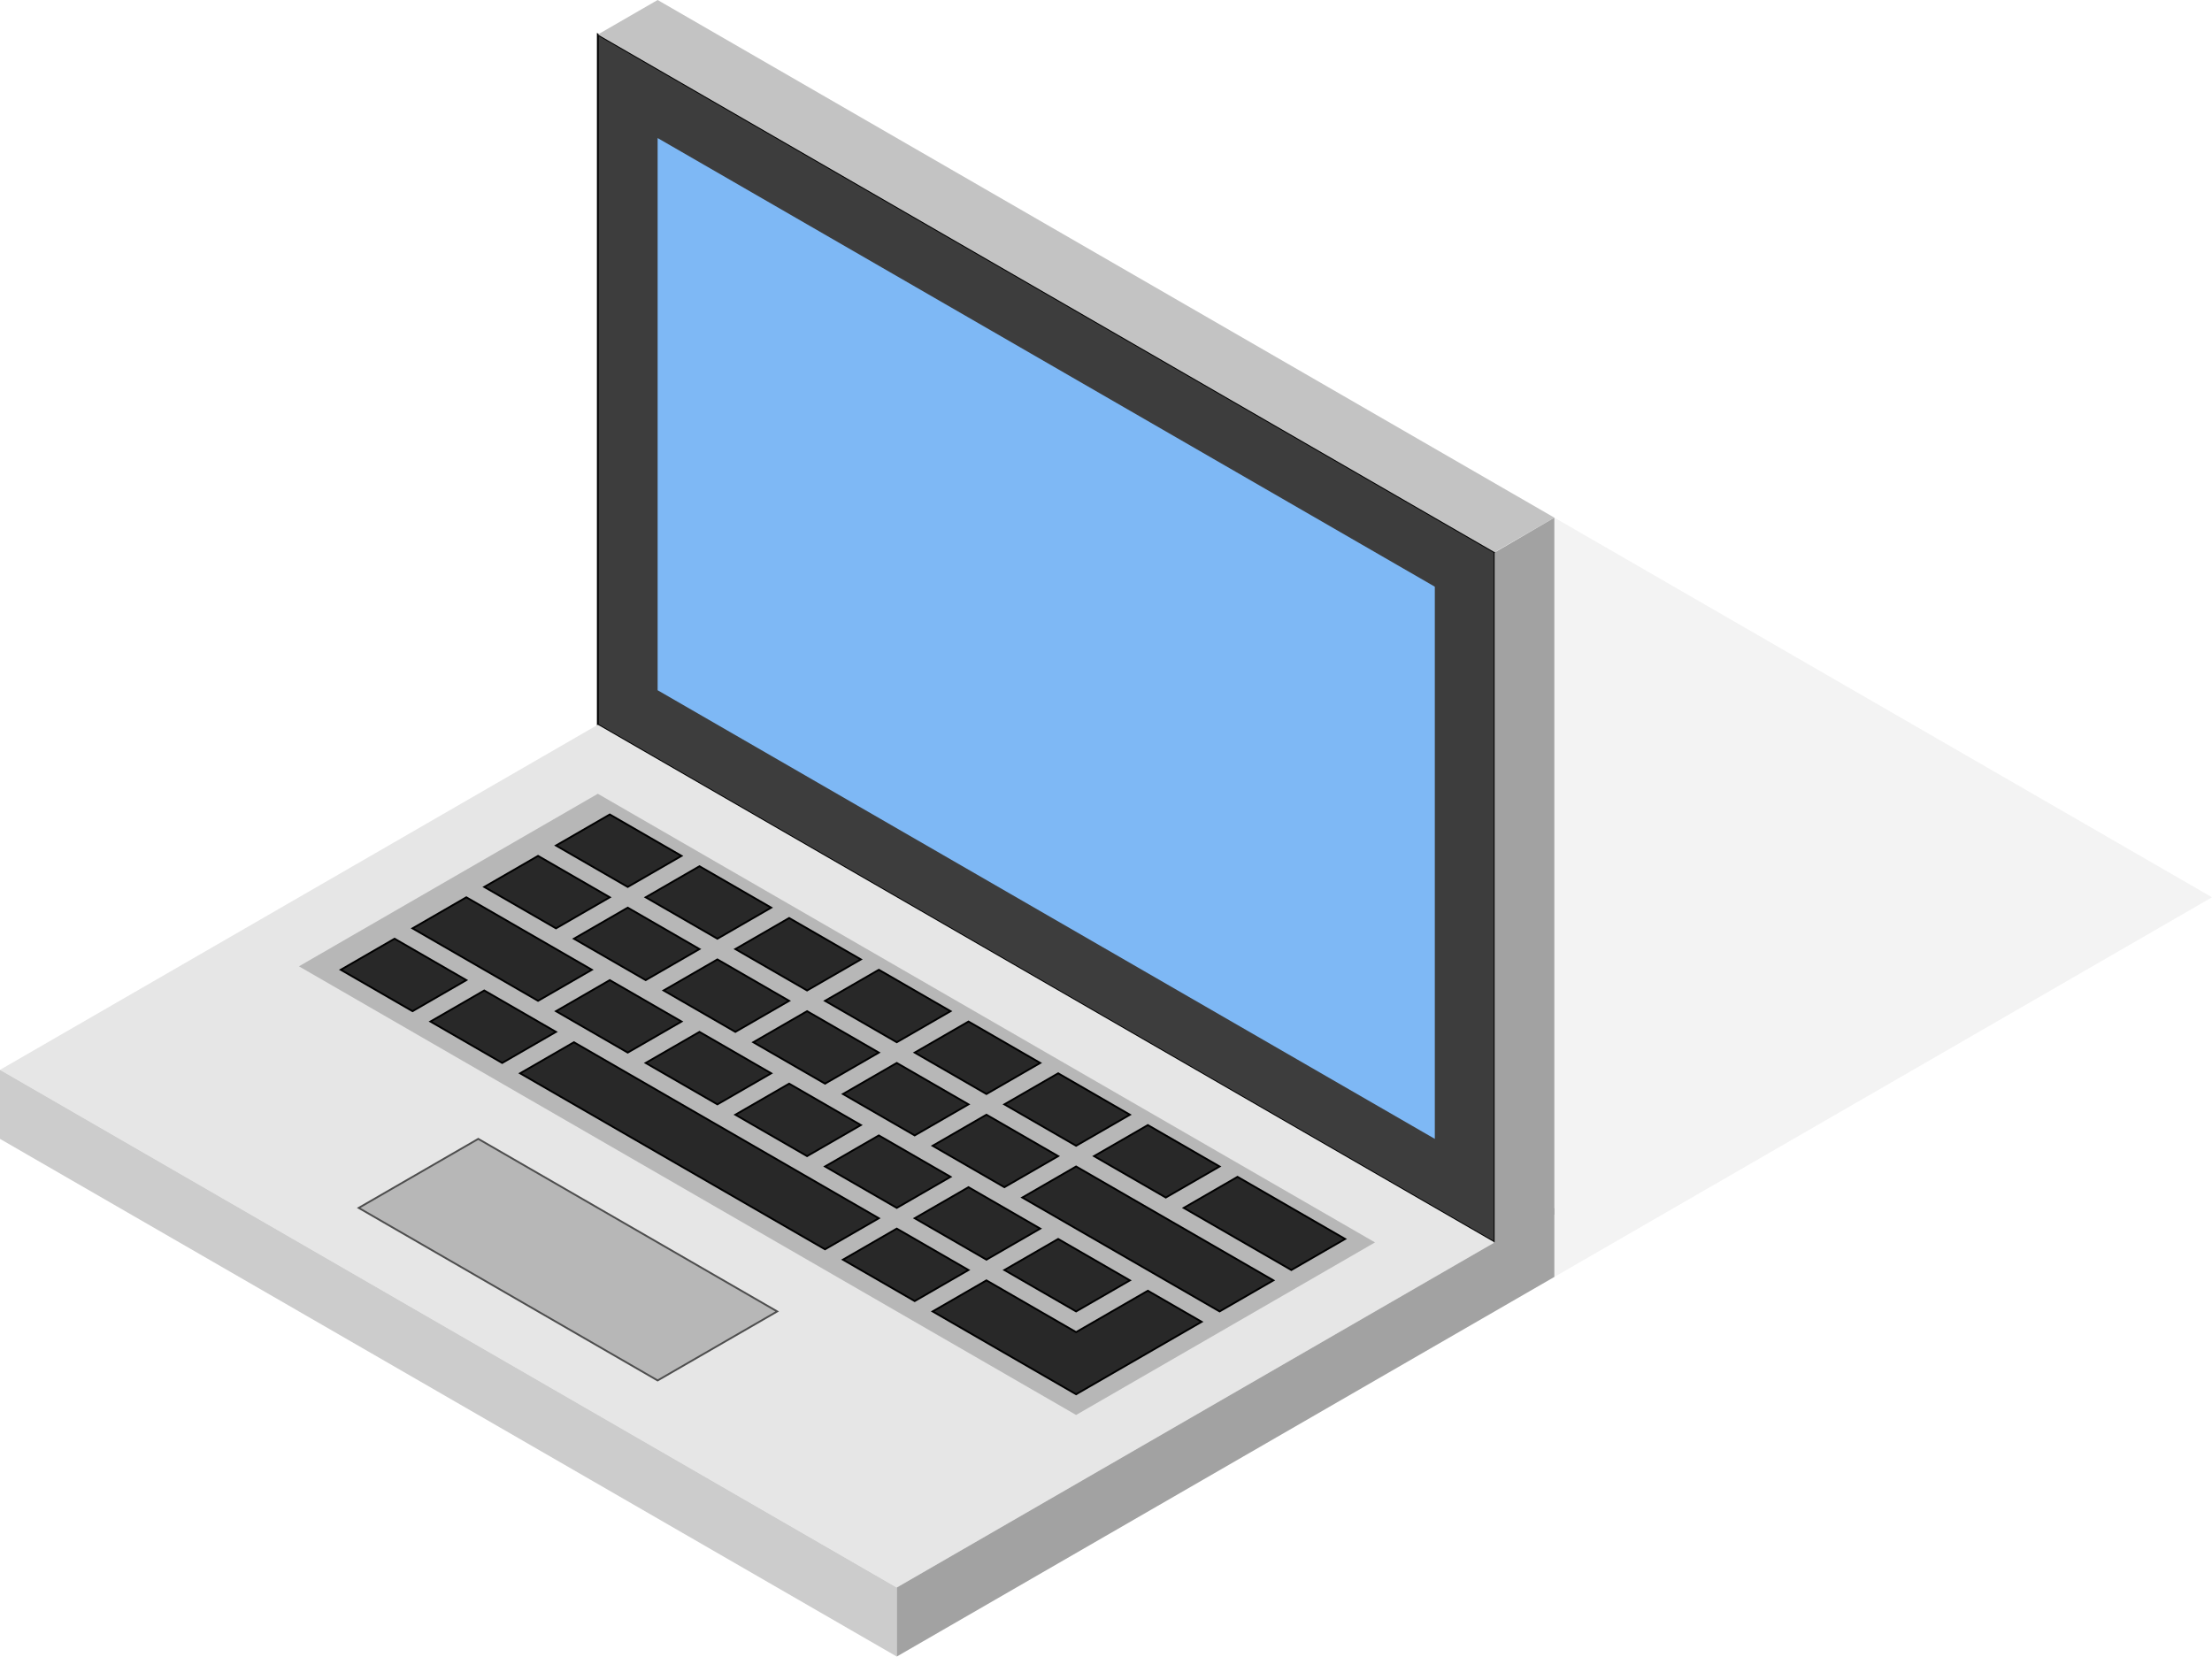
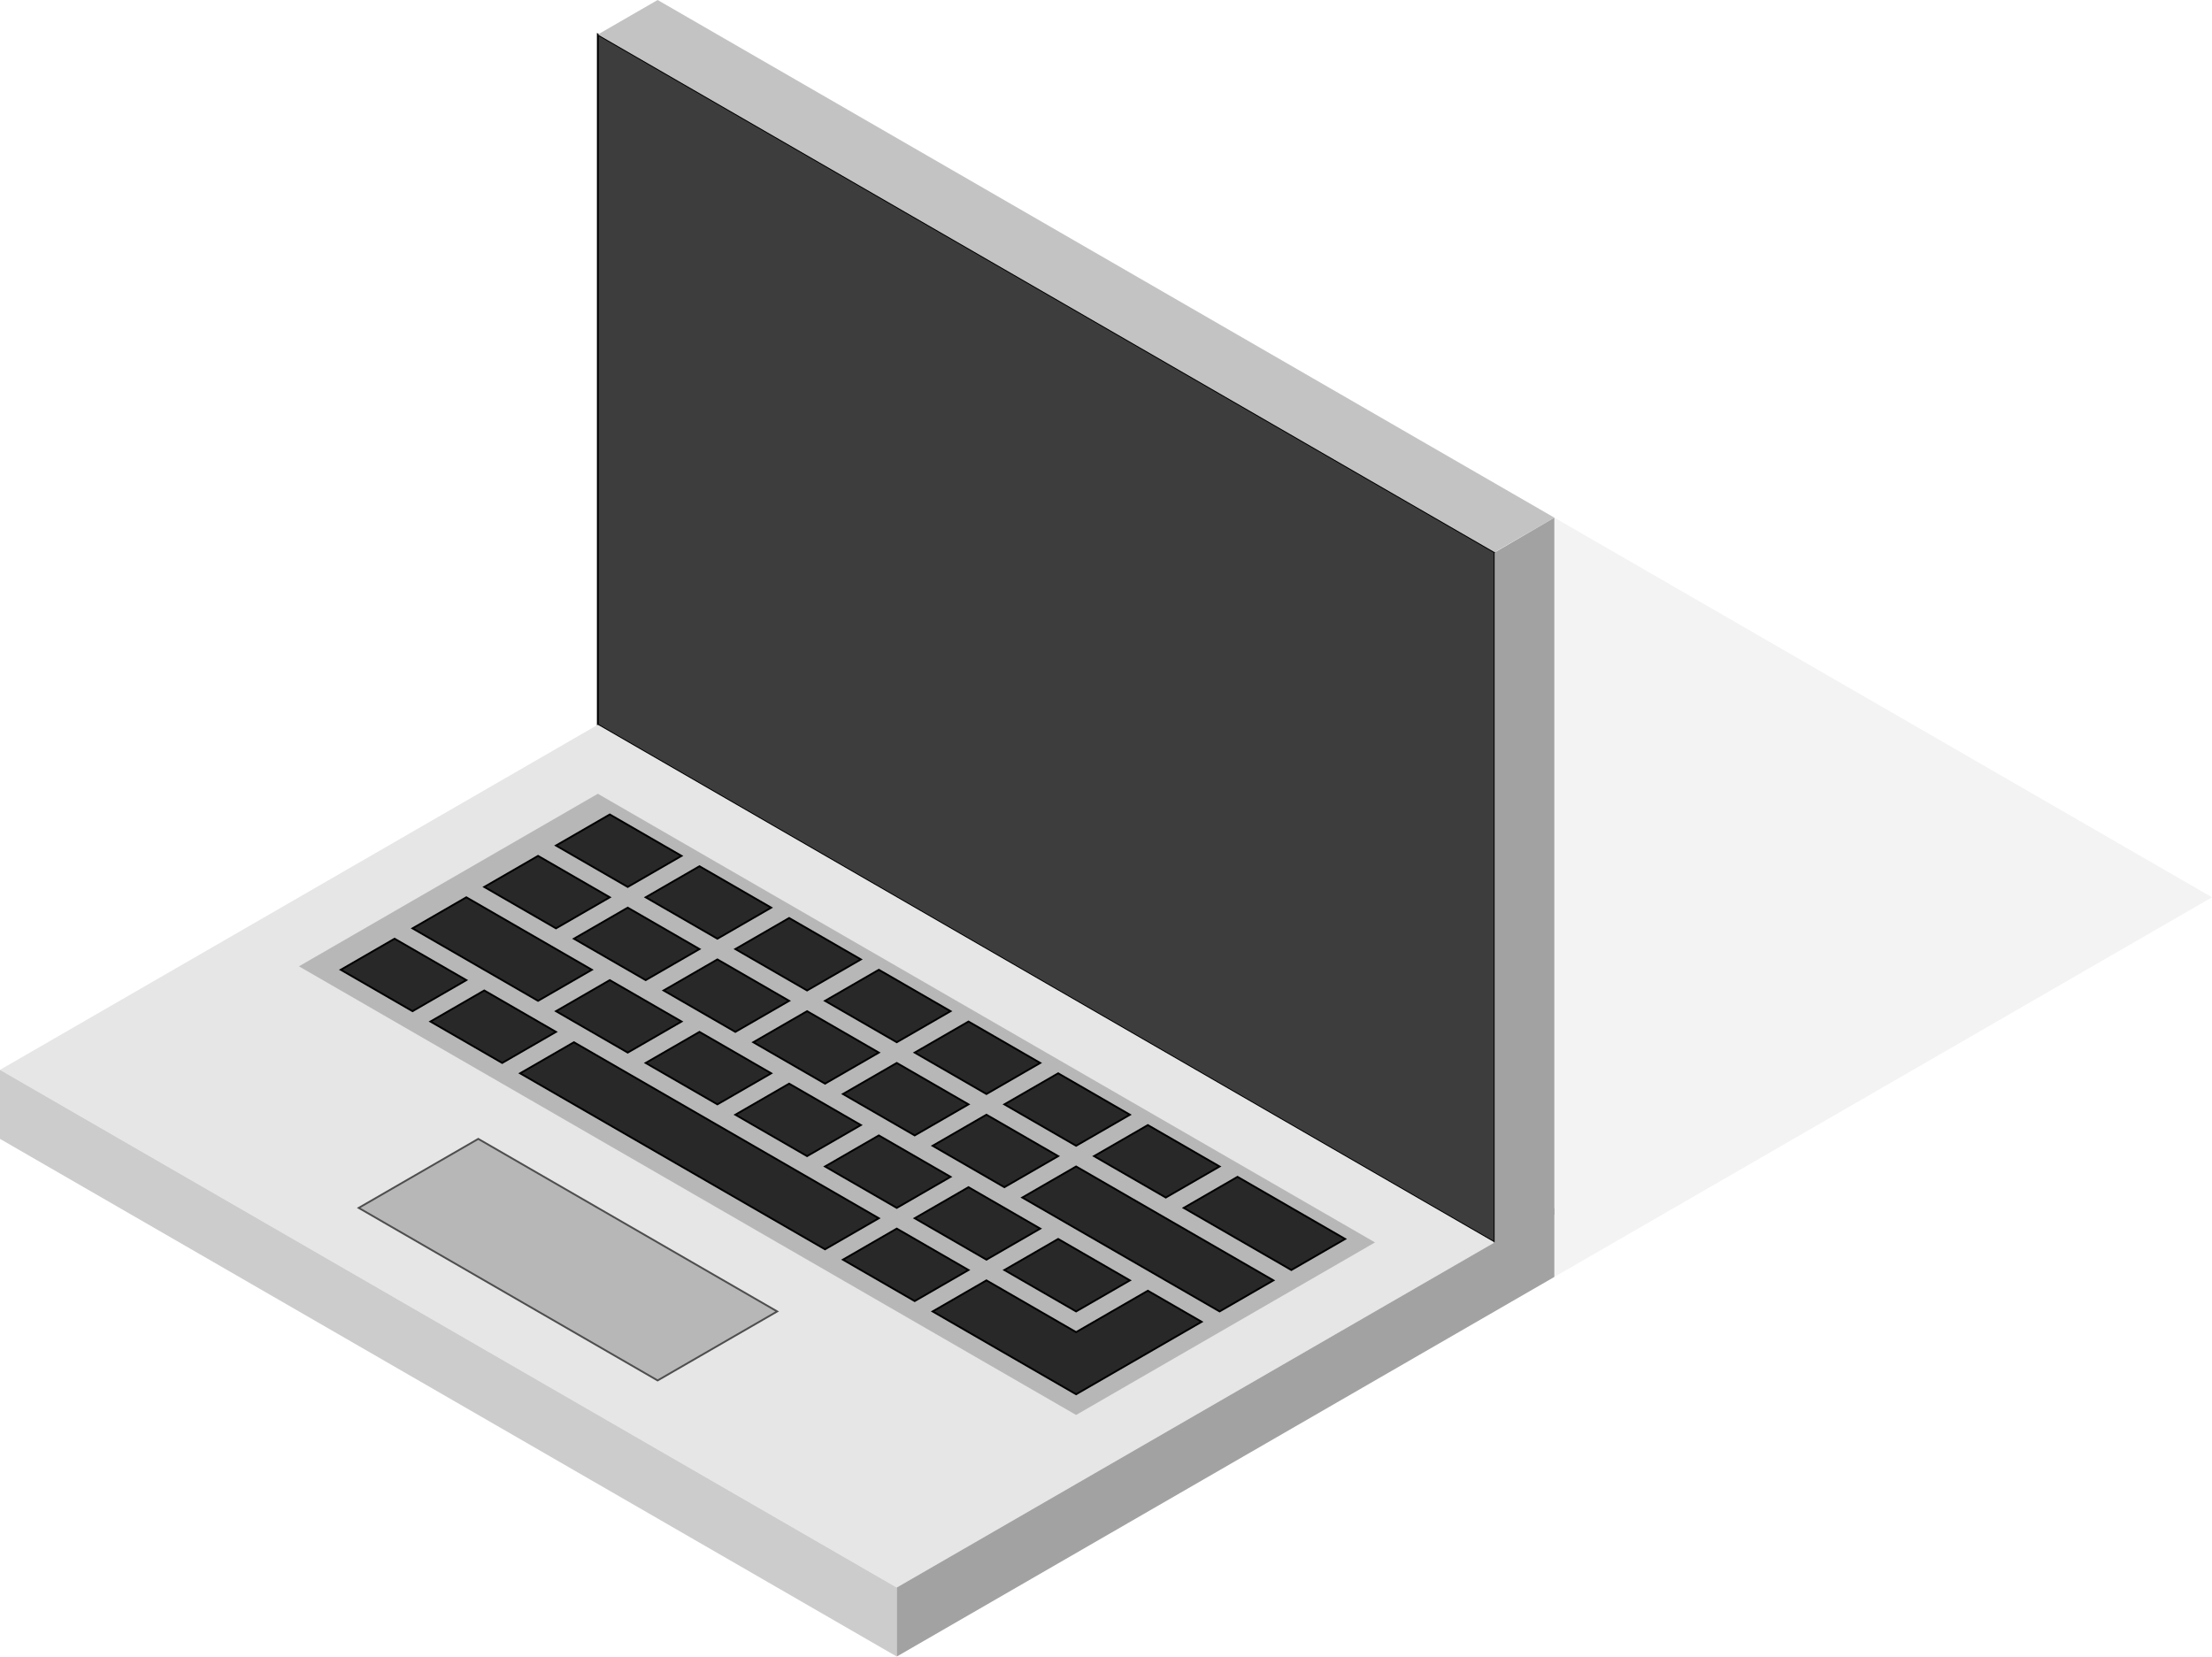
<svg xmlns="http://www.w3.org/2000/svg" id="svg8" version="1.1" viewBox="0 0 320.429 240" height="907.087" width="1211.072">
  <defs id="defs2" />
  <g id="layer1" transform="translate(-129.9038,-20)">
    <g id="g916">
      <path style="fill:#3d3d3d;fill-opacity:1;stroke:#000000;stroke-width:0.265px;stroke-linecap:butt;stroke-linejoin:miter;stroke-opacity:1" d="M 346.41,200 V 100 L 216.506,25 V 125 Z" id="path835" />
-       <path style="fill:#7eb8f5;fill-opacity:1;stroke:#000000;stroke-width:0.265px;stroke-linecap:butt;stroke-linejoin:miter;stroke-opacity:0" d="M 225.167,40 V 120 L 337.75,185 V 105 Z" id="computer-svg-screen">
-         <animate id="animation-screen-flicker" attributeName="fill-opacity" values="0 ; 1; 0; 1" begin="0s" dur="1.5s" />
+       <path style="fill:#7eb8f5;fill-opacity:0;stroke:#000000;stroke-width:0.265px;stroke-linecap:butt;stroke-linejoin:miter;stroke-opacity:0" d="M 225.167,40 V 120 L 337.75,185 V 105 Z" id="computerSVGScreen">
+         <animate id="animationScreenFlicker" attributeName="fill-opacity" values="0 ; 1; 0; 1" begin="0s" dur="1.5s" fill="freeze" />
      </path>
      <path style="fill:#c3c3c3;fill-opacity:1;stroke:none;stroke-width:0.265px;stroke-linecap:butt;stroke-linejoin:miter;stroke-opacity:1" d="M 216.506,25 225.167,20 355.07,95 346.41,100 Z" id="path839" />
      <path style="fill:#a2a2a2;fill-opacity:1;stroke:none;stroke-width:0.266px;stroke-linecap:butt;stroke-linejoin:miter;stroke-opacity:1" d="M 355.07,95 V 195.952 L 346.41,201 V 100.048 Z" id="path841" />
      <path style="fill:#e6e6e6;stroke:none;stroke-width:0.265px;stroke-linecap:butt;stroke-linejoin:miter;stroke-opacity:1" d="M 216.506,125 129.904,175 259.808,250 346.41,200 Z" id="path843" />
      <path style="fill:#cccccc;stroke:none;stroke-width:0.265px;stroke-linecap:butt;stroke-linejoin:miter;stroke-opacity:1" d="M 129.904,175 V 185 L 259.808,260 V 250 Z" id="path845" />
      <path style="fill:#a2a2a2;fill-opacity:1;stroke:none;stroke-width:0.265px;stroke-linecap:butt;stroke-linejoin:miter;stroke-opacity:1" d="M 259.808,250 V 260 L 355.07,205 V 195 Z" id="path847" />
      <path style="fill:#969696;fill-opacity:0.577;stroke:none;stroke-width:0.265px;stroke-linecap:butt;stroke-linejoin:miter;stroke-opacity:1" d="M 216.506,135 329.09,200 285.788,225 173.205,160 Z" id="path849" />
      <path style="fill:#b7b7b7;fill-opacity:1;stroke:#4e4e4e;stroke-width:0.265px;stroke-linecap:butt;stroke-linejoin:miter;stroke-opacity:1" d="M 199.186,185 242.487,210 225.167,220 181.865,195 Z" id="path851" />
      <path style="fill:#cccccc;fill-opacity:0.234;stroke:none;stroke-width:0.265px;stroke-linecap:butt;stroke-linejoin:miter;stroke-opacity:1" d="M 355.07,95 V 205 L 441.673,155 450.333,150 Z" id="path906" />
      <path style="fill:#282828;fill-opacity:1;stroke:#000000;stroke-width:0.265px;stroke-linecap:butt;stroke-linejoin:miter;stroke-opacity:1" d="M 179.267,160.5 187.061,156 197.454,162 189.66,166.5 Z" id="path918" />
      <path id="path918-5" d="M 192.258,168 200.052,163.5 210.444,169.5 202.65,174 Z" style="fill:#282828;fill-opacity:1;stroke:#000000;stroke-width:0.265px;stroke-linecap:butt;stroke-linejoin:miter;stroke-opacity:1" />
      <path style="fill:#282828;fill-opacity:1;stroke:#000000;stroke-width:0.265px;stroke-linecap:butt;stroke-linejoin:miter;stroke-opacity:1" d="M 205.248,175.5 213.042,171 257.21,196.5 249.415,201 Z" id="path941" />
      <path style="fill:#282828;fill-opacity:1;stroke:#000000;stroke-width:0.265px;stroke-linecap:butt;stroke-linejoin:miter;stroke-opacity:1" d="M 252.013,202.5 259.808,198 270.2,204 262.406,208.5 Z" id="path918-5-2" />
      <path style="fill:#282828;fill-opacity:1;stroke:#000000;stroke-width:0.265px;stroke-linecap:butt;stroke-linejoin:miter;stroke-opacity:1" d="M 272.798,205.5 285.788,213 296.181,207 303.975,211.5 285.788,222 265.004,210 Z" id="path958" />
      <path id="path918-9" d="M 189.66,154.5 197.454,150 215.64,160.5 207.846,165 Z" style="fill:#282828;fill-opacity:1;stroke:#000000;stroke-width:0.265px;stroke-linecap:butt;stroke-linejoin:miter;stroke-opacity:1" />
      <path style="fill:#282828;fill-opacity:1;stroke:#000000;stroke-width:0.265px;stroke-linecap:butt;stroke-linejoin:miter;stroke-opacity:1" d="M 210.444,166.5 218.238,162 228.631,168 220.836,172.5 Z" id="path918-5-8" />
      <path style="fill:#282828;fill-opacity:1;stroke:#000000;stroke-width:0.265px;stroke-linecap:butt;stroke-linejoin:miter;stroke-opacity:1" d="M 223.435,174 231.229,169.5 241.621,175.5 233.827,180 Z" id="path918-5-5" />
      <path style="fill:#282828;fill-opacity:1;stroke:#000000;stroke-width:0.265px;stroke-linecap:butt;stroke-linejoin:miter;stroke-opacity:1" d="M 236.425,181.5 244.219,177 254.611,183 246.817,187.5 Z" id="path918-5-6" />
      <path style="fill:#282828;fill-opacity:1;stroke:#000000;stroke-width:0.265px;stroke-linecap:butt;stroke-linejoin:miter;stroke-opacity:1" d="M 249.415,189 257.21,184.5 267.602,190.5 259.808,195 Z" id="path918-5-0" />
      <path style="fill:#282828;fill-opacity:1;stroke:#000000;stroke-width:0.265px;stroke-linecap:butt;stroke-linejoin:miter;stroke-opacity:1" d="M 262.406,196.5 270.2,192 280.592,198 272.798,202.5 Z" id="path918-5-59" />
      <path style="fill:#282828;fill-opacity:1;stroke:#000000;stroke-width:0.265px;stroke-linecap:butt;stroke-linejoin:miter;stroke-opacity:1" d="M 275.396,204 283.19,199.5 293.583,205.5 285.788,210 Z" id="path918-5-1" />
      <path id="path918-5-8-3" d="M 200.052,148.5 207.846,144 218.238,150 210.444,154.5 Z" style="fill:#282828;fill-opacity:1;stroke:#000000;stroke-width:0.265px;stroke-linecap:butt;stroke-linejoin:miter;stroke-opacity:1" />
      <path id="path918-5-8-6" d="M 210.444,142.5 218.238,138 228.631,144 220.836,148.5 Z" style="fill:#282828;fill-opacity:1;stroke:#000000;stroke-width:0.265px;stroke-linecap:butt;stroke-linejoin:miter;stroke-opacity:1" />
      <path id="path918-5-8-5" d="M 213.042,156 220.836,151.5 231.229,157.5 223.435,162 Z" style="fill:#282828;fill-opacity:1;stroke:#000000;stroke-width:0.265px;stroke-linecap:butt;stroke-linejoin:miter;stroke-opacity:1" />
      <path style="fill:#282828;fill-opacity:1;stroke:#000000;stroke-width:0.265px;stroke-linecap:butt;stroke-linejoin:miter;stroke-opacity:1" d="M 223.435,150 231.229,145.5 241.621,151.5 233.827,156 Z" id="path918-5-8-5-2" />
      <path style="fill:#282828;fill-opacity:1;stroke:#000000;stroke-width:0.265px;stroke-linecap:butt;stroke-linejoin:miter;stroke-opacity:1" d="M 226.033,163.5 233.827,159 244.219,165 236.425,169.5 Z" id="path918-5-8-5-0" />
      <path style="fill:#282828;fill-opacity:1;stroke:#000000;stroke-width:0.265px;stroke-linecap:butt;stroke-linejoin:miter;stroke-opacity:1" d="M 236.425,157.5 244.219,153 254.611,159 246.817,163.5 Z" id="path918-5-8-5-3" />
      <path style="fill:#282828;fill-opacity:1;stroke:#000000;stroke-width:0.265px;stroke-linecap:butt;stroke-linejoin:miter;stroke-opacity:1" d="M 239.023,171 246.817,166.5 257.21,172.5 249.415,177 Z" id="path918-5-8-5-03" />
      <path style="fill:#282828;fill-opacity:1;stroke:#000000;stroke-width:0.265px;stroke-linecap:butt;stroke-linejoin:miter;stroke-opacity:1" d="M 249.415,165 257.21,160.5 267.602,166.5 259.808,171 Z" id="path918-5-8-5-32" />
      <path style="fill:#282828;fill-opacity:1;stroke:#000000;stroke-width:0.265px;stroke-linecap:butt;stroke-linejoin:miter;stroke-opacity:1" d="M 252.013,178.5 259.808,174 270.2,180 262.406,184.5 Z" id="path918-5-8-5-1" />
      <path style="fill:#282828;fill-opacity:1;stroke:#000000;stroke-width:0.265px;stroke-linecap:butt;stroke-linejoin:miter;stroke-opacity:1" d="M 262.406,172.5 270.2,168 280.592,174 272.798,178.5 Z" id="path918-5-8-5-4" />
      <path style="fill:#282828;fill-opacity:1;stroke:#000000;stroke-width:0.265px;stroke-linecap:butt;stroke-linejoin:miter;stroke-opacity:1" d="M 265.004,186 272.798,181.5 283.19,187.5 275.396,192 Z" id="path918-5-8-5-24" />
      <path style="fill:#282828;fill-opacity:1;stroke:#000000;stroke-width:0.265px;stroke-linecap:butt;stroke-linejoin:miter;stroke-opacity:1" d="M 275.396,180 283.19,175.5 293.583,181.5 285.788,186 Z" id="path918-5-8-5-5" />
      <path style="fill:#282828;fill-opacity:1;stroke:#000000;stroke-width:0.265px;stroke-linecap:butt;stroke-linejoin:miter;stroke-opacity:1" d="M 277.994,193.5 285.788,189 314.367,205.5 306.573,210 Z" id="path918-5-8-5-25" />
      <path style="fill:#282828;fill-opacity:1;stroke:#000000;stroke-width:0.265px;stroke-linecap:butt;stroke-linejoin:miter;stroke-opacity:1" d="M 288.386,187.5 296.181,183 306.573,189 298.779,193.5 Z" id="path918-5-8-5-7" />
      <path style="fill:#282828;fill-opacity:1;stroke:#000000;stroke-width:0.265px;stroke-linecap:butt;stroke-linejoin:miter;stroke-opacity:1" d="M 301.377,195 309.171,190.5 324.76,199.5 316.965,204 Z" id="path918-5-8-5-74" />
    </g>
    <g id="g902" style="fill:#566af7;fill-opacity:1">
-       <path id="letter-1" d="M 228.631,48 233.827,51 V 60 L 239.023,63 V 54 L 244.219,57 V 81 L 239.023,78 V 69 L 233.827,66 V 75 L 228.631,72 Z" style="fill:#566af7;fill-opacity:0;stroke:none;stroke-width:0.265px;stroke-linecap:butt;stroke-linejoin:miter;stroke-opacity:1">
+       <path id="letter1" d="M 228.631,48 233.827,51 V 60 L 239.023,63 V 54 L 244.219,57 V 81 L 239.023,78 V 69 L 233.827,66 V 75 L 228.631,72 Z" style="fill:#566af7;fill-opacity:0;stroke:none;stroke-width:0.265px;stroke-linecap:butt;stroke-linejoin:miter;stroke-opacity:1">
+         <animate id="animationLetter1" attributeName="fill-opacity" values="1" begin="1.7s" dur="0.2s" fill="freeze" />
      </path>
-       <path id="letter-2" d="M 246.817,58.5 262.406,67.5 V 73.5 L 252.013,67.5 V 70.5 L 262.406,76.5 V 82.5 L 252.013,76.5 V 79.5 L 262.406,85.5 V 91.5 L 246.817,82.5 Z" style="fill:#566af7;fill-opacity:0;stroke:none;stroke-width:0.265px;stroke-linecap:butt;stroke-linejoin:miter;stroke-opacity:1" />
-       <path id="letter-3" d="M 265.004,69 V 93 L 280.592,102 V 96 L 270.2,90 V 72 Z" style="fill:#566af7;fill-opacity:0;stroke:none;stroke-width:0.265px;stroke-linecap:butt;stroke-linejoin:miter;stroke-opacity:1" />
-       <path style="fill:#566af7;fill-opacity:0;stroke:none;stroke-width:0.265px;stroke-linecap:butt;stroke-linejoin:miter;stroke-opacity:1" d="M 283.19,79.5 V 103.5 L 298.779,112.5 V 106.5 L 288.386,100.5 V 82.5 Z" id="letter-4" />
-       <path d="M 301.377,90 V 114 L 316.965,123 V 99 Z M 306.573,99 311.769,102 V 114 L 306.573,111 Z" style="fill:#566af7;fill-opacity:0;stroke:none;stroke-width:0.265px;stroke-linecap:butt;stroke-linejoin:miter;stroke-opacity:1" id="letter-5" />
-       <path id="console-line" d="M 319.563,121.5 335.152,130.5 V 133.5 L 319.563,124.5 Z" style="fill:#566af7;fill-opacity:0;stroke:none;stroke-width:0.265px;stroke-linecap:butt;stroke-linejoin:miter;stroke-opacity:1" />
+       <path id="letter2" d="M 246.817,58.5 262.406,67.5 V 73.5 L 252.013,67.5 V 70.5 L 262.406,76.5 V 82.5 L 252.013,76.5 V 79.5 L 262.406,85.5 V 91.5 L 246.817,82.5 Z" style="fill:#566af7;fill-opacity:0;stroke:none;stroke-width:0.265px;stroke-linecap:butt;stroke-linejoin:miter;stroke-opacity:1">
+         <animate id="animationLetter2" attributeName="fill-opacity" values="1" begin="animationLetter1.end" dur="0.2s" fill="freeze" />
+       </path>
+       <path id="letter3" d="M 265.004,69 V 93 L 280.592,102 V 96 L 270.2,90 V 72 Z" style="fill:#566af7;fill-opacity:0;stroke:none;stroke-width:0.265px;stroke-linecap:butt;stroke-linejoin:miter;stroke-opacity:1">
+         <animate id="animationLetter3" attributeName="fill-opacity" values="1" begin="animationLetter2.end" dur="0.2s" fill="freeze" />
+       </path>
+       <path style="fill:#566af7;fill-opacity:0;stroke:none;stroke-width:0.265px;stroke-linecap:butt;stroke-linejoin:miter;stroke-opacity:1" d="M 283.19,79.5 V 103.5 L 298.779,112.5 V 106.5 L 288.386,100.5 V 82.5 Z" id="letter4">
+         <animate id="animationLetter4" attributeName="fill-opacity" values="1" begin="animationLetter3.end" dur="0.2s" fill="freeze" />
+       </path>
+       <path d="M 301.377,90 V 114 L 316.965,123 V 99 Z M 306.573,99 311.769,102 V 114 L 306.573,111 Z" style="fill:#566af7;fill-opacity:0;stroke:none;stroke-width:0.265px;stroke-linecap:butt;stroke-linejoin:miter;stroke-opacity:1" id="letter5">
+         <animate id="animationLetter5" attributeName="fill-opacity" values="1" begin="animationLetter4.end" dur="0.2s" fill="freeze" />
+       </path>
+       <path id="consoleLine" d="M 319.563,121.5 335.152,130.5 V 133.5 L 319.563,124.5 Z" style="fill:#566af7;fill-opacity:0;stroke:none;stroke-width:0.265px;stroke-linecap:butt;stroke-linejoin:miter;stroke-opacity:1">
+         <animate id="animationConsoleLine" attributeName="fill-opacity" values="1;0" begin="animationLetter5.end" dur="1s" repeatCount="indefinite" />
+       </path>
    </g>
  </g>
</svg>
